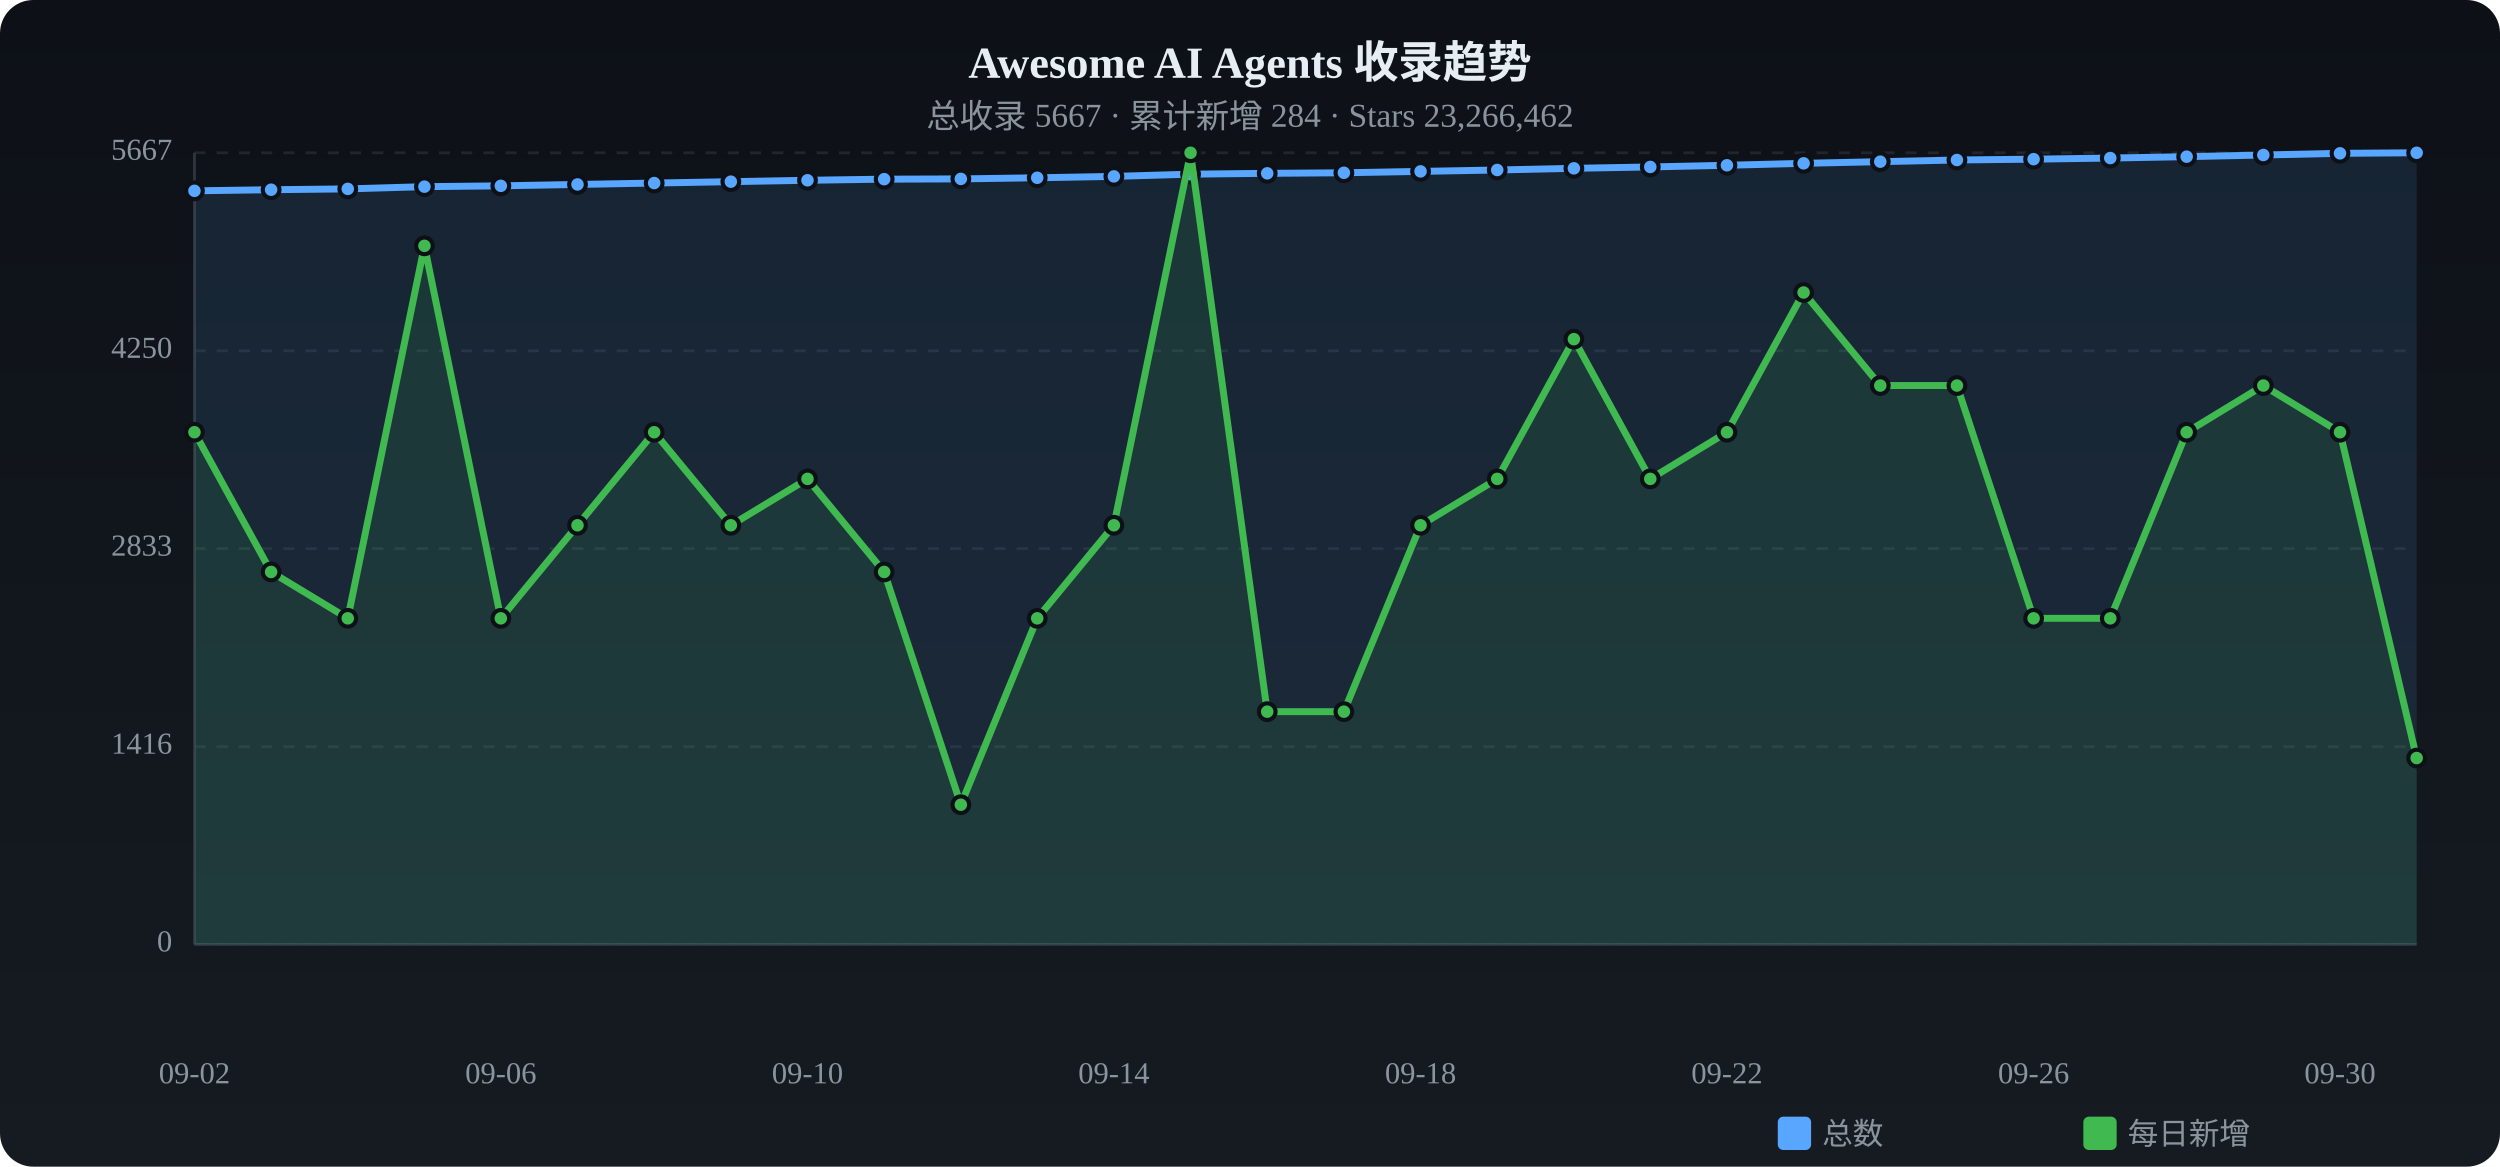
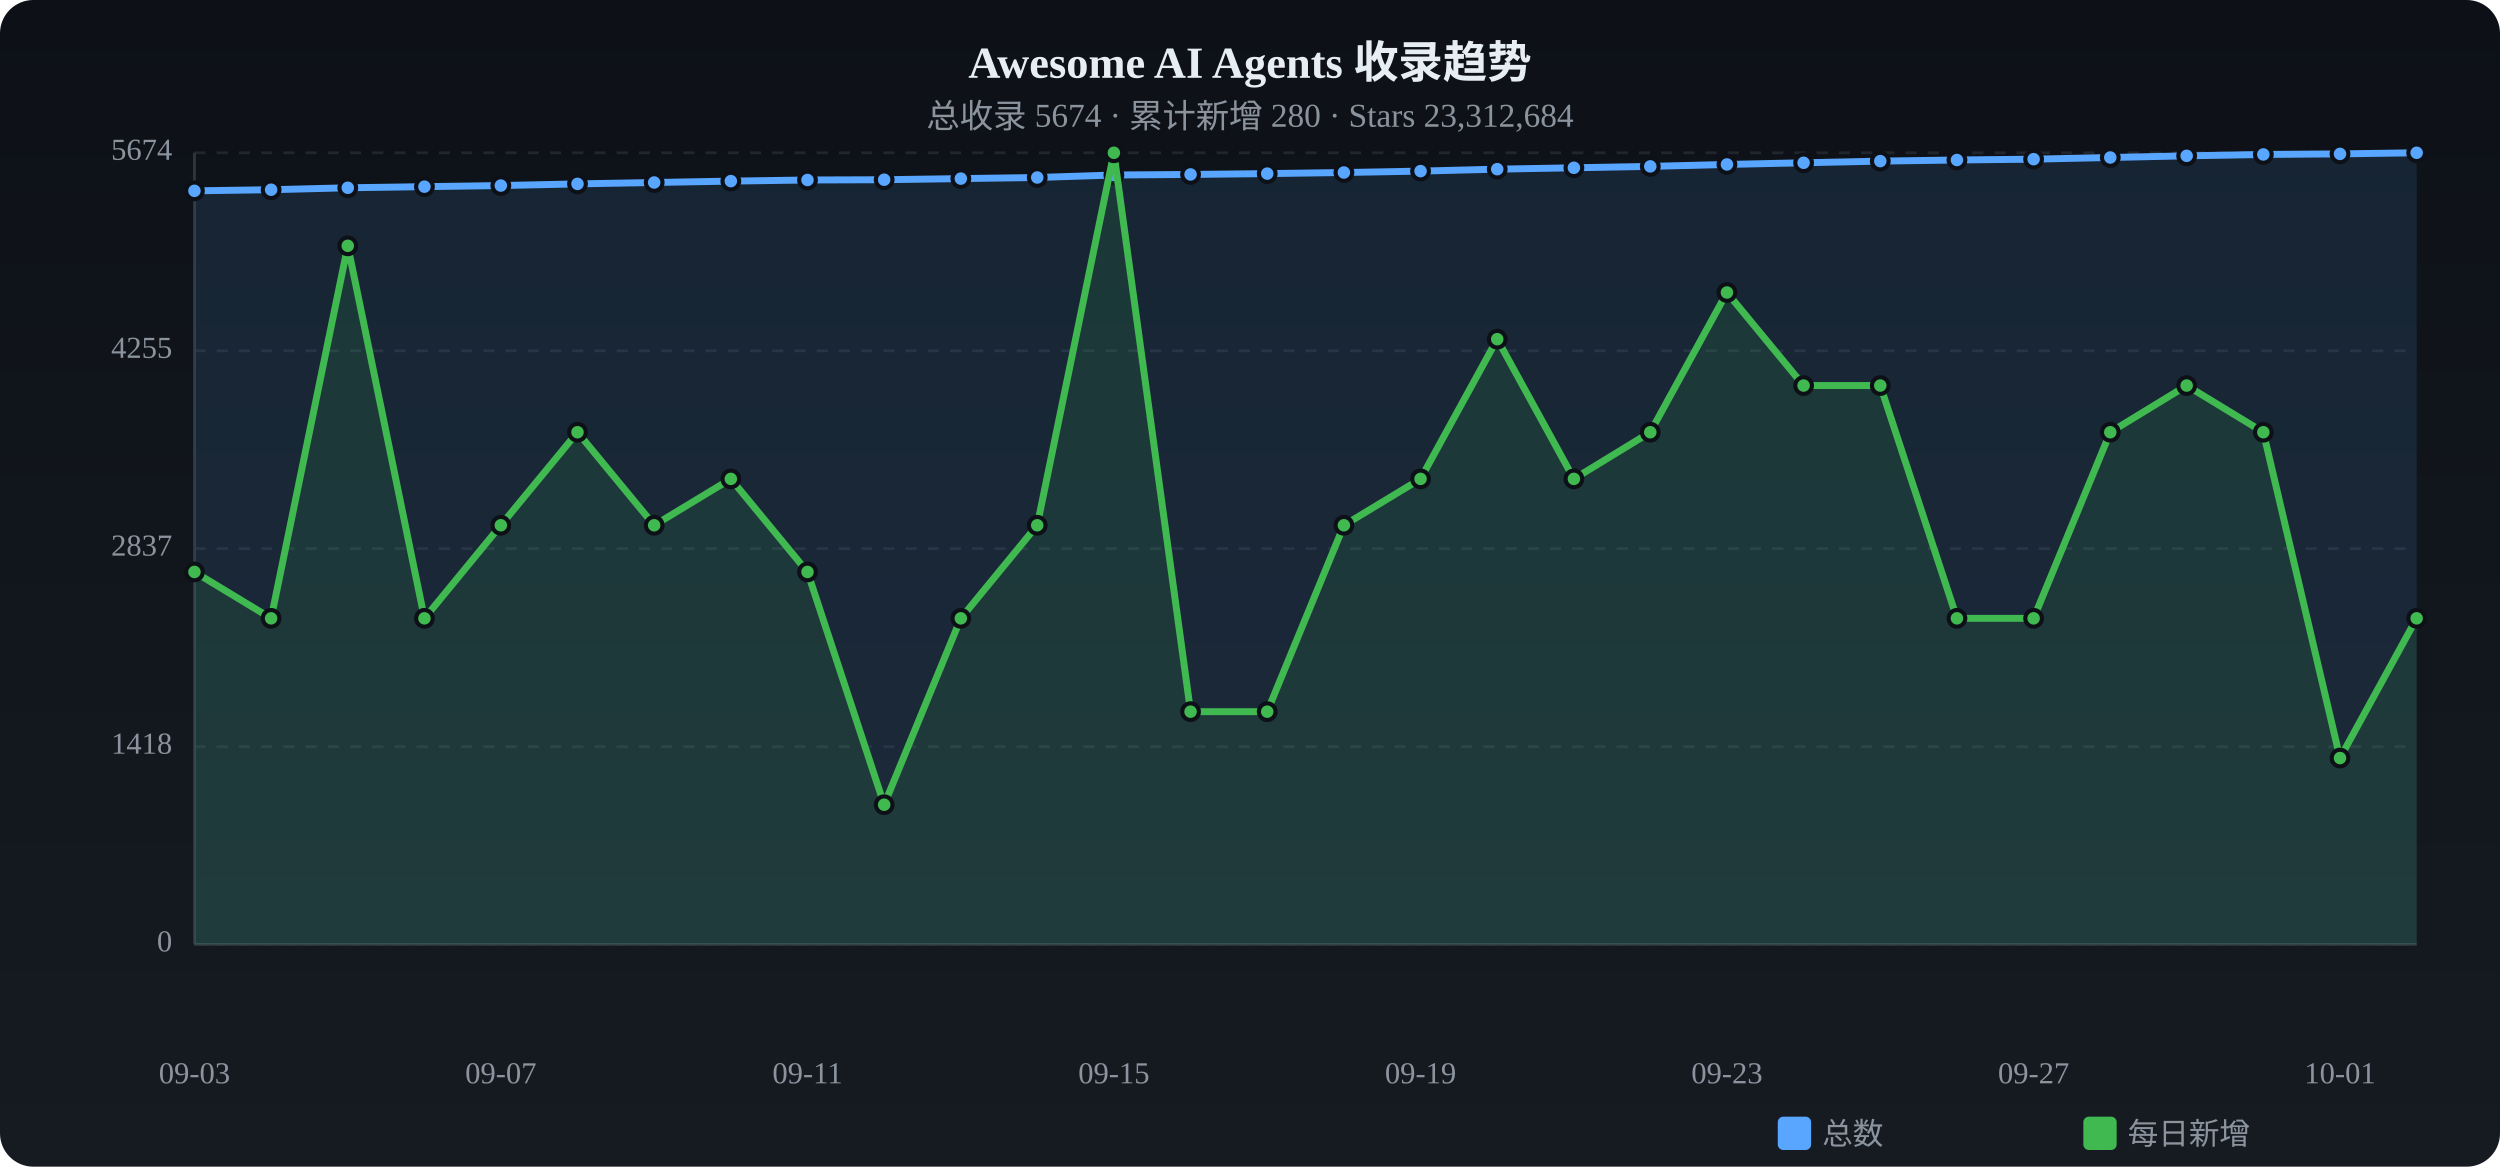
<svg xmlns="http://www.w3.org/2000/svg" viewBox="0 0 900 420" width="900" height="420">
  <defs>
    <linearGradient id="tbg" x1="0%" y1="0%" x2="0%" y2="100%">
      <stop offset="0%" stop-color="#0d1117" />
      <stop offset="100%" stop-color="#161b22" />
    </linearGradient>
  </defs>
  <rect width="900" height="420" rx="12" fill="url(#tbg)" />
  <text x="450.0" y="28" text-anchor="middle" fill="#e6edf3" font-size="16" font-weight="bold">Awesome AI Agents 收录趋势</text>
-   <text x="450.0" y="46" text-anchor="middle" fill="#8b949e" font-size="12">总收录 5667 · 累计新增 284 · Stars 23,266,462</text>
+   <text x="450.0" y="46" text-anchor="middle" fill="#8b949e" font-size="12">总收录 5674 · 累计新增 280 · Stars 23,312,684</text>
  <text x="62" y="340.0" text-anchor="end" fill="#8b949e" font-size="11" dominant-baseline="middle">0</text>
  <line x1="70" y1="340.0" x2="870" y2="340.0" stroke="#21262d" stroke-dasharray="4 4" />
-   <text x="62" y="268.8" text-anchor="end" fill="#8b949e" font-size="11" dominant-baseline="middle">1416</text>
+   <text x="62" y="268.8" text-anchor="end" fill="#8b949e" font-size="11" dominant-baseline="middle">1418</text>
  <line x1="70" y1="268.8" x2="870" y2="268.8" stroke="#21262d" stroke-dasharray="4 4" />
-   <text x="62" y="197.5" text-anchor="end" fill="#8b949e" font-size="11" dominant-baseline="middle">2833</text>
+   <text x="62" y="197.5" text-anchor="end" fill="#8b949e" font-size="11" dominant-baseline="middle">2837</text>
  <line x1="70" y1="197.5" x2="870" y2="197.5" stroke="#21262d" stroke-dasharray="4 4" />
-   <text x="62" y="126.3" text-anchor="end" fill="#8b949e" font-size="11" dominant-baseline="middle">4250</text>
+   <text x="62" y="126.3" text-anchor="end" fill="#8b949e" font-size="11" dominant-baseline="middle">4255</text>
  <line x1="70" y1="126.3" x2="870" y2="126.3" stroke="#21262d" stroke-dasharray="4 4" />
-   <text x="62" y="55.0" text-anchor="end" fill="#8b949e" font-size="11" dominant-baseline="middle">5667</text>
+   <text x="62" y="55.0" text-anchor="end" fill="#8b949e" font-size="11" dominant-baseline="middle">5674</text>
  <line x1="70" y1="55.0" x2="870" y2="55.0" stroke="#21262d" stroke-dasharray="4 4" />
  <line x1="70" y1="55" x2="70" y2="340" stroke="#30363d" />
  <line x1="70" y1="340" x2="870" y2="340" stroke="#30363d" />
-   <path d="M70.0,68.7 L97.6,68.3 L125.2,68.0 L152.8,67.2 L180.3,66.9 L207.9,66.4 L235.5,65.9 L263.1,65.4 L290.7,64.9 L318.3,64.5 L345.9,64.4 L373.4,64.0 L401.0,63.5 L428.6,62.7 L456.2,62.4 L483.8,62.2 L511.4,61.7 L539.0,61.2 L566.6,60.6 L594.1,60.1 L621.7,59.5 L649.3,58.8 L676.9,58.2 L704.5,57.6 L732.1,57.3 L759.7,56.9 L787.2,56.4 L814.8,55.8 L842.4,55.2 L870.0,55.0 L870.0,340 L70.0,340 Z" fill="#58a6ff" opacity="0.12" />
-   <polyline points="70.0,68.7 97.6,68.3 125.2,68.0 152.8,67.2 180.3,66.9 207.9,66.4 235.5,65.9 263.1,65.4 290.7,64.9 318.3,64.5 345.9,64.4 373.4,64.0 401.0,63.5 428.6,62.7 456.2,62.4 483.8,62.2 511.4,61.7 539.0,61.2 566.6,60.6 594.1,60.1 621.7,59.5 649.3,58.8 676.9,58.2 704.5,57.6 732.1,57.3 759.7,56.9 787.2,56.4 814.8,55.8 842.4,55.2 870.0,55.0" fill="none" stroke="#58a6ff" stroke-width="2.5" stroke-linecap="round" stroke-linejoin="round" />
+   <path d="M70.0,68.7 L97.6,68.3 L125.2,67.6 L152.8,67.2 L180.3,66.8 L207.9,66.2 L235.5,65.7 L263.1,65.2 L290.7,64.8 L318.3,64.7 L345.9,64.3 L373.4,63.9 L401.0,63.0 L428.6,62.8 L456.2,62.5 L483.8,62.1 L511.4,61.6 L539.0,60.9 L566.6,60.4 L594.1,59.9 L621.7,59.2 L649.3,58.6 L676.9,58.0 L704.5,57.6 L732.1,57.3 L759.7,56.7 L787.2,56.1 L814.8,55.6 L842.4,55.4 L870.0,55.0 L870.0,340 L70.0,340 Z" fill="#58a6ff" opacity="0.12" />
+   <polyline points="70.0,68.7 97.6,68.3 125.2,67.6 152.8,67.2 180.3,66.8 207.9,66.2 235.5,65.7 263.1,65.2 290.7,64.8 318.3,64.7 345.9,64.3 373.4,63.9 401.0,63.0 428.6,62.8 456.2,62.5 483.8,62.1 511.4,61.6 539.0,60.9 566.6,60.4 594.1,59.9 621.7,59.2 649.3,58.6 676.9,58.0 704.5,57.6 732.1,57.3 759.7,56.7 787.2,56.1 814.8,55.6 842.4,55.4 870.0,55.0" fill="none" stroke="#58a6ff" stroke-width="2.5" stroke-linecap="round" stroke-linejoin="round" />
  <circle cx="70.0" cy="68.7" r="3" fill="#58a6ff" stroke="#0d1117" stroke-width="1.5" />
  <circle cx="97.6" cy="68.3" r="3" fill="#58a6ff" stroke="#0d1117" stroke-width="1.5" />
-   <circle cx="125.2" cy="68.0" r="3" fill="#58a6ff" stroke="#0d1117" stroke-width="1.5" />
+   <circle cx="125.2" cy="67.6" r="3" fill="#58a6ff" stroke="#0d1117" stroke-width="1.5" />
  <circle cx="152.8" cy="67.2" r="3" fill="#58a6ff" stroke="#0d1117" stroke-width="1.5" />
-   <circle cx="180.3" cy="66.9" r="3" fill="#58a6ff" stroke="#0d1117" stroke-width="1.5" />
-   <circle cx="207.9" cy="66.4" r="3" fill="#58a6ff" stroke="#0d1117" stroke-width="1.5" />
-   <circle cx="235.5" cy="65.9" r="3" fill="#58a6ff" stroke="#0d1117" stroke-width="1.5" />
-   <circle cx="263.1" cy="65.4" r="3" fill="#58a6ff" stroke="#0d1117" stroke-width="1.5" />
-   <circle cx="290.7" cy="64.9" r="3" fill="#58a6ff" stroke="#0d1117" stroke-width="1.5" />
-   <circle cx="318.3" cy="64.5" r="3" fill="#58a6ff" stroke="#0d1117" stroke-width="1.5" />
-   <circle cx="345.9" cy="64.4" r="3" fill="#58a6ff" stroke="#0d1117" stroke-width="1.5" />
-   <circle cx="373.4" cy="64.0" r="3" fill="#58a6ff" stroke="#0d1117" stroke-width="1.5" />
-   <circle cx="401.0" cy="63.5" r="3" fill="#58a6ff" stroke="#0d1117" stroke-width="1.5" />
-   <circle cx="428.6" cy="62.7" r="3" fill="#58a6ff" stroke="#0d1117" stroke-width="1.5" />
-   <circle cx="456.2" cy="62.4" r="3" fill="#58a6ff" stroke="#0d1117" stroke-width="1.5" />
-   <circle cx="483.8" cy="62.2" r="3" fill="#58a6ff" stroke="#0d1117" stroke-width="1.5" />
-   <circle cx="511.4" cy="61.7" r="3" fill="#58a6ff" stroke="#0d1117" stroke-width="1.5" />
-   <circle cx="539.0" cy="61.2" r="3" fill="#58a6ff" stroke="#0d1117" stroke-width="1.5" />
-   <circle cx="566.6" cy="60.6" r="3" fill="#58a6ff" stroke="#0d1117" stroke-width="1.5" />
-   <circle cx="594.1" cy="60.1" r="3" fill="#58a6ff" stroke="#0d1117" stroke-width="1.5" />
-   <circle cx="621.7" cy="59.5" r="3" fill="#58a6ff" stroke="#0d1117" stroke-width="1.5" />
-   <circle cx="649.3" cy="58.8" r="3" fill="#58a6ff" stroke="#0d1117" stroke-width="1.5" />
-   <circle cx="676.9" cy="58.2" r="3" fill="#58a6ff" stroke="#0d1117" stroke-width="1.5" />
+   <circle cx="180.3" cy="66.8" r="3" fill="#58a6ff" stroke="#0d1117" stroke-width="1.5" />
+   <circle cx="207.9" cy="66.2" r="3" fill="#58a6ff" stroke="#0d1117" stroke-width="1.5" />
+   <circle cx="235.5" cy="65.7" r="3" fill="#58a6ff" stroke="#0d1117" stroke-width="1.5" />
+   <circle cx="263.1" cy="65.2" r="3" fill="#58a6ff" stroke="#0d1117" stroke-width="1.5" />
+   <circle cx="290.7" cy="64.8" r="3" fill="#58a6ff" stroke="#0d1117" stroke-width="1.5" />
+   <circle cx="318.3" cy="64.7" r="3" fill="#58a6ff" stroke="#0d1117" stroke-width="1.5" />
+   <circle cx="345.9" cy="64.3" r="3" fill="#58a6ff" stroke="#0d1117" stroke-width="1.5" />
+   <circle cx="373.4" cy="63.9" r="3" fill="#58a6ff" stroke="#0d1117" stroke-width="1.5" />
+   <circle cx="401.0" cy="63.0" r="3" fill="#58a6ff" stroke="#0d1117" stroke-width="1.5" />
+   <circle cx="428.6" cy="62.8" r="3" fill="#58a6ff" stroke="#0d1117" stroke-width="1.5" />
+   <circle cx="456.2" cy="62.5" r="3" fill="#58a6ff" stroke="#0d1117" stroke-width="1.5" />
+   <circle cx="483.8" cy="62.1" r="3" fill="#58a6ff" stroke="#0d1117" stroke-width="1.5" />
+   <circle cx="511.4" cy="61.6" r="3" fill="#58a6ff" stroke="#0d1117" stroke-width="1.5" />
+   <circle cx="539.0" cy="60.9" r="3" fill="#58a6ff" stroke="#0d1117" stroke-width="1.5" />
+   <circle cx="566.6" cy="60.4" r="3" fill="#58a6ff" stroke="#0d1117" stroke-width="1.5" />
+   <circle cx="594.1" cy="59.9" r="3" fill="#58a6ff" stroke="#0d1117" stroke-width="1.5" />
+   <circle cx="621.7" cy="59.2" r="3" fill="#58a6ff" stroke="#0d1117" stroke-width="1.5" />
+   <circle cx="649.3" cy="58.6" r="3" fill="#58a6ff" stroke="#0d1117" stroke-width="1.5" />
+   <circle cx="676.9" cy="58.0" r="3" fill="#58a6ff" stroke="#0d1117" stroke-width="1.5" />
  <circle cx="704.5" cy="57.6" r="3" fill="#58a6ff" stroke="#0d1117" stroke-width="1.5" />
  <circle cx="732.1" cy="57.3" r="3" fill="#58a6ff" stroke="#0d1117" stroke-width="1.5" />
-   <circle cx="759.7" cy="56.9" r="3" fill="#58a6ff" stroke="#0d1117" stroke-width="1.5" />
-   <circle cx="787.2" cy="56.4" r="3" fill="#58a6ff" stroke="#0d1117" stroke-width="1.5" />
-   <circle cx="814.8" cy="55.8" r="3" fill="#58a6ff" stroke="#0d1117" stroke-width="1.5" />
-   <circle cx="842.4" cy="55.2" r="3" fill="#58a6ff" stroke="#0d1117" stroke-width="1.5" />
+   <circle cx="759.7" cy="56.7" r="3" fill="#58a6ff" stroke="#0d1117" stroke-width="1.5" />
+   <circle cx="787.2" cy="56.1" r="3" fill="#58a6ff" stroke="#0d1117" stroke-width="1.5" />
+   <circle cx="814.8" cy="55.6" r="3" fill="#58a6ff" stroke="#0d1117" stroke-width="1.5" />
+   <circle cx="842.4" cy="55.4" r="3" fill="#58a6ff" stroke="#0d1117" stroke-width="1.5" />
  <circle cx="870.0" cy="55.0" r="3" fill="#58a6ff" stroke="#0d1117" stroke-width="1.5" />
-   <path d="M70.0,155.6 L97.6,205.9 L125.2,222.6 L152.8,88.5 L180.3,222.6 L207.9,189.1 L235.5,155.6 L263.1,189.1 L290.7,172.4 L318.3,205.9 L345.9,289.7 L373.4,222.6 L401.0,189.1 L428.6,55.0 L456.2,256.2 L483.8,256.2 L511.4,189.1 L539.0,172.4 L566.6,122.1 L594.1,172.4 L621.7,155.6 L649.3,105.3 L676.9,138.8 L704.5,138.8 L732.1,222.6 L759.7,222.6 L787.2,155.6 L814.8,138.8 L842.4,155.6 L870.0,272.9 L870.0,340 L70.0,340 Z" fill="#3fb950" opacity="0.12" />
-   <polyline points="70.0,155.6 97.6,205.9 125.2,222.6 152.8,88.5 180.3,222.6 207.9,189.1 235.5,155.6 263.1,189.1 290.7,172.4 318.3,205.9 345.9,289.7 373.4,222.6 401.0,189.1 428.6,55.0 456.2,256.2 483.8,256.2 511.4,189.1 539.0,172.4 566.6,122.1 594.1,172.4 621.7,155.6 649.3,105.3 676.9,138.8 704.5,138.8 732.1,222.6 759.7,222.6 787.2,155.6 814.8,138.8 842.4,155.6 870.0,272.9" fill="none" stroke="#3fb950" stroke-width="2.5" stroke-linecap="round" stroke-linejoin="round" />
-   <circle cx="70.0" cy="155.6" r="3" fill="#3fb950" stroke="#0d1117" stroke-width="1.5" />
-   <circle cx="97.6" cy="205.9" r="3" fill="#3fb950" stroke="#0d1117" stroke-width="1.5" />
-   <circle cx="125.2" cy="222.6" r="3" fill="#3fb950" stroke="#0d1117" stroke-width="1.5" />
-   <circle cx="152.8" cy="88.5" r="3" fill="#3fb950" stroke="#0d1117" stroke-width="1.5" />
-   <circle cx="180.3" cy="222.6" r="3" fill="#3fb950" stroke="#0d1117" stroke-width="1.5" />
-   <circle cx="207.9" cy="189.1" r="3" fill="#3fb950" stroke="#0d1117" stroke-width="1.5" />
-   <circle cx="235.5" cy="155.6" r="3" fill="#3fb950" stroke="#0d1117" stroke-width="1.5" />
-   <circle cx="263.1" cy="189.1" r="3" fill="#3fb950" stroke="#0d1117" stroke-width="1.5" />
-   <circle cx="290.7" cy="172.4" r="3" fill="#3fb950" stroke="#0d1117" stroke-width="1.5" />
-   <circle cx="318.3" cy="205.9" r="3" fill="#3fb950" stroke="#0d1117" stroke-width="1.5" />
-   <circle cx="345.9" cy="289.7" r="3" fill="#3fb950" stroke="#0d1117" stroke-width="1.5" />
-   <circle cx="373.4" cy="222.6" r="3" fill="#3fb950" stroke="#0d1117" stroke-width="1.5" />
-   <circle cx="401.0" cy="189.1" r="3" fill="#3fb950" stroke="#0d1117" stroke-width="1.5" />
-   <circle cx="428.6" cy="55.0" r="3" fill="#3fb950" stroke="#0d1117" stroke-width="1.5" />
+   <path d="M70.0,205.9 L97.6,222.6 L125.2,88.5 L152.8,222.6 L180.3,189.1 L207.9,155.6 L235.5,189.1 L263.1,172.4 L290.7,205.9 L318.3,289.7 L345.9,222.6 L373.4,189.1 L401.0,55.0 L428.6,256.2 L456.2,256.2 L483.8,189.1 L511.4,172.4 L539.0,122.1 L566.6,172.4 L594.1,155.6 L621.7,105.3 L649.3,138.8 L676.9,138.8 L704.5,222.6 L732.1,222.6 L759.7,155.6 L787.2,138.8 L814.8,155.6 L842.4,272.9 L870.0,222.6 L870.0,340 L70.0,340 Z" fill="#3fb950" opacity="0.12" />
+   <polyline points="70.0,205.9 97.6,222.6 125.2,88.5 152.8,222.6 180.3,189.1 207.9,155.6 235.5,189.1 263.1,172.4 290.7,205.9 318.3,289.7 345.9,222.6 373.4,189.1 401.0,55.0 428.6,256.2 456.2,256.2 483.8,189.1 511.4,172.4 539.0,122.1 566.6,172.4 594.1,155.6 621.7,105.3 649.3,138.8 676.9,138.8 704.5,222.6 732.1,222.6 759.7,155.6 787.2,138.8 814.8,155.6 842.4,272.9 870.0,222.6" fill="none" stroke="#3fb950" stroke-width="2.5" stroke-linecap="round" stroke-linejoin="round" />
+   <circle cx="70.0" cy="205.9" r="3" fill="#3fb950" stroke="#0d1117" stroke-width="1.5" />
+   <circle cx="97.6" cy="222.6" r="3" fill="#3fb950" stroke="#0d1117" stroke-width="1.5" />
+   <circle cx="125.2" cy="88.5" r="3" fill="#3fb950" stroke="#0d1117" stroke-width="1.5" />
+   <circle cx="152.8" cy="222.6" r="3" fill="#3fb950" stroke="#0d1117" stroke-width="1.5" />
+   <circle cx="180.3" cy="189.1" r="3" fill="#3fb950" stroke="#0d1117" stroke-width="1.5" />
+   <circle cx="207.9" cy="155.6" r="3" fill="#3fb950" stroke="#0d1117" stroke-width="1.5" />
+   <circle cx="235.5" cy="189.1" r="3" fill="#3fb950" stroke="#0d1117" stroke-width="1.5" />
+   <circle cx="263.1" cy="172.4" r="3" fill="#3fb950" stroke="#0d1117" stroke-width="1.5" />
+   <circle cx="290.7" cy="205.9" r="3" fill="#3fb950" stroke="#0d1117" stroke-width="1.5" />
+   <circle cx="318.3" cy="289.7" r="3" fill="#3fb950" stroke="#0d1117" stroke-width="1.5" />
+   <circle cx="345.9" cy="222.6" r="3" fill="#3fb950" stroke="#0d1117" stroke-width="1.5" />
+   <circle cx="373.4" cy="189.1" r="3" fill="#3fb950" stroke="#0d1117" stroke-width="1.5" />
+   <circle cx="401.0" cy="55.0" r="3" fill="#3fb950" stroke="#0d1117" stroke-width="1.5" />
+   <circle cx="428.6" cy="256.2" r="3" fill="#3fb950" stroke="#0d1117" stroke-width="1.5" />
  <circle cx="456.2" cy="256.2" r="3" fill="#3fb950" stroke="#0d1117" stroke-width="1.5" />
-   <circle cx="483.8" cy="256.2" r="3" fill="#3fb950" stroke="#0d1117" stroke-width="1.5" />
-   <circle cx="511.4" cy="189.1" r="3" fill="#3fb950" stroke="#0d1117" stroke-width="1.5" />
-   <circle cx="539.0" cy="172.4" r="3" fill="#3fb950" stroke="#0d1117" stroke-width="1.5" />
-   <circle cx="566.6" cy="122.1" r="3" fill="#3fb950" stroke="#0d1117" stroke-width="1.5" />
-   <circle cx="594.1" cy="172.4" r="3" fill="#3fb950" stroke="#0d1117" stroke-width="1.5" />
-   <circle cx="621.7" cy="155.6" r="3" fill="#3fb950" stroke="#0d1117" stroke-width="1.5" />
-   <circle cx="649.3" cy="105.3" r="3" fill="#3fb950" stroke="#0d1117" stroke-width="1.5" />
+   <circle cx="483.8" cy="189.1" r="3" fill="#3fb950" stroke="#0d1117" stroke-width="1.5" />
+   <circle cx="511.4" cy="172.4" r="3" fill="#3fb950" stroke="#0d1117" stroke-width="1.5" />
+   <circle cx="539.0" cy="122.1" r="3" fill="#3fb950" stroke="#0d1117" stroke-width="1.5" />
+   <circle cx="566.6" cy="172.4" r="3" fill="#3fb950" stroke="#0d1117" stroke-width="1.5" />
+   <circle cx="594.1" cy="155.6" r="3" fill="#3fb950" stroke="#0d1117" stroke-width="1.5" />
+   <circle cx="621.7" cy="105.3" r="3" fill="#3fb950" stroke="#0d1117" stroke-width="1.5" />
+   <circle cx="649.3" cy="138.8" r="3" fill="#3fb950" stroke="#0d1117" stroke-width="1.5" />
  <circle cx="676.9" cy="138.8" r="3" fill="#3fb950" stroke="#0d1117" stroke-width="1.5" />
-   <circle cx="704.5" cy="138.8" r="3" fill="#3fb950" stroke="#0d1117" stroke-width="1.5" />
+   <circle cx="704.5" cy="222.6" r="3" fill="#3fb950" stroke="#0d1117" stroke-width="1.5" />
  <circle cx="732.1" cy="222.6" r="3" fill="#3fb950" stroke="#0d1117" stroke-width="1.5" />
-   <circle cx="759.7" cy="222.6" r="3" fill="#3fb950" stroke="#0d1117" stroke-width="1.5" />
-   <circle cx="787.2" cy="155.6" r="3" fill="#3fb950" stroke="#0d1117" stroke-width="1.5" />
-   <circle cx="814.8" cy="138.8" r="3" fill="#3fb950" stroke="#0d1117" stroke-width="1.5" />
-   <circle cx="842.4" cy="155.6" r="3" fill="#3fb950" stroke="#0d1117" stroke-width="1.5" />
-   <circle cx="870.0" cy="272.9" r="3" fill="#3fb950" stroke="#0d1117" stroke-width="1.5" />
-   <text x="70.0" y="390" text-anchor="middle" fill="#8b949e" font-size="11">09-02</text>
-   <text x="180.3" y="390" text-anchor="middle" fill="#8b949e" font-size="11">09-06</text>
-   <text x="290.7" y="390" text-anchor="middle" fill="#8b949e" font-size="11">09-10</text>
-   <text x="401.0" y="390" text-anchor="middle" fill="#8b949e" font-size="11">09-14</text>
-   <text x="511.4" y="390" text-anchor="middle" fill="#8b949e" font-size="11">09-18</text>
-   <text x="621.7" y="390" text-anchor="middle" fill="#8b949e" font-size="11">09-22</text>
-   <text x="732.1" y="390" text-anchor="middle" fill="#8b949e" font-size="11">09-26</text>
-   <text x="842.4" y="390" text-anchor="middle" fill="#8b949e" font-size="11">09-30</text>
+   <circle cx="759.7" cy="155.6" r="3" fill="#3fb950" stroke="#0d1117" stroke-width="1.5" />
+   <circle cx="787.2" cy="138.8" r="3" fill="#3fb950" stroke="#0d1117" stroke-width="1.5" />
+   <circle cx="814.8" cy="155.6" r="3" fill="#3fb950" stroke="#0d1117" stroke-width="1.5" />
+   <circle cx="842.4" cy="272.9" r="3" fill="#3fb950" stroke="#0d1117" stroke-width="1.5" />
+   <circle cx="870.0" cy="222.6" r="3" fill="#3fb950" stroke="#0d1117" stroke-width="1.5" />
+   <text x="70.0" y="390" text-anchor="middle" fill="#8b949e" font-size="11">09-03</text>
+   <text x="180.3" y="390" text-anchor="middle" fill="#8b949e" font-size="11">09-07</text>
+   <text x="290.7" y="390" text-anchor="middle" fill="#8b949e" font-size="11">09-11</text>
+   <text x="401.0" y="390" text-anchor="middle" fill="#8b949e" font-size="11">09-15</text>
+   <text x="511.4" y="390" text-anchor="middle" fill="#8b949e" font-size="11">09-19</text>
+   <text x="621.7" y="390" text-anchor="middle" fill="#8b949e" font-size="11">09-23</text>
+   <text x="732.1" y="390" text-anchor="middle" fill="#8b949e" font-size="11">09-27</text>
+   <text x="842.4" y="390" text-anchor="middle" fill="#8b949e" font-size="11">10-01</text>
  <rect x="640" y="402" width="12" height="12" rx="2" fill="#58a6ff" />
  <text x="656" y="412" fill="#8b949e" font-size="11">总数</text>
  <rect x="750" y="402" width="12" height="12" rx="2" fill="#3fb950" />
  <text x="766" y="412" fill="#8b949e" font-size="11">每日新增</text>
</svg>
